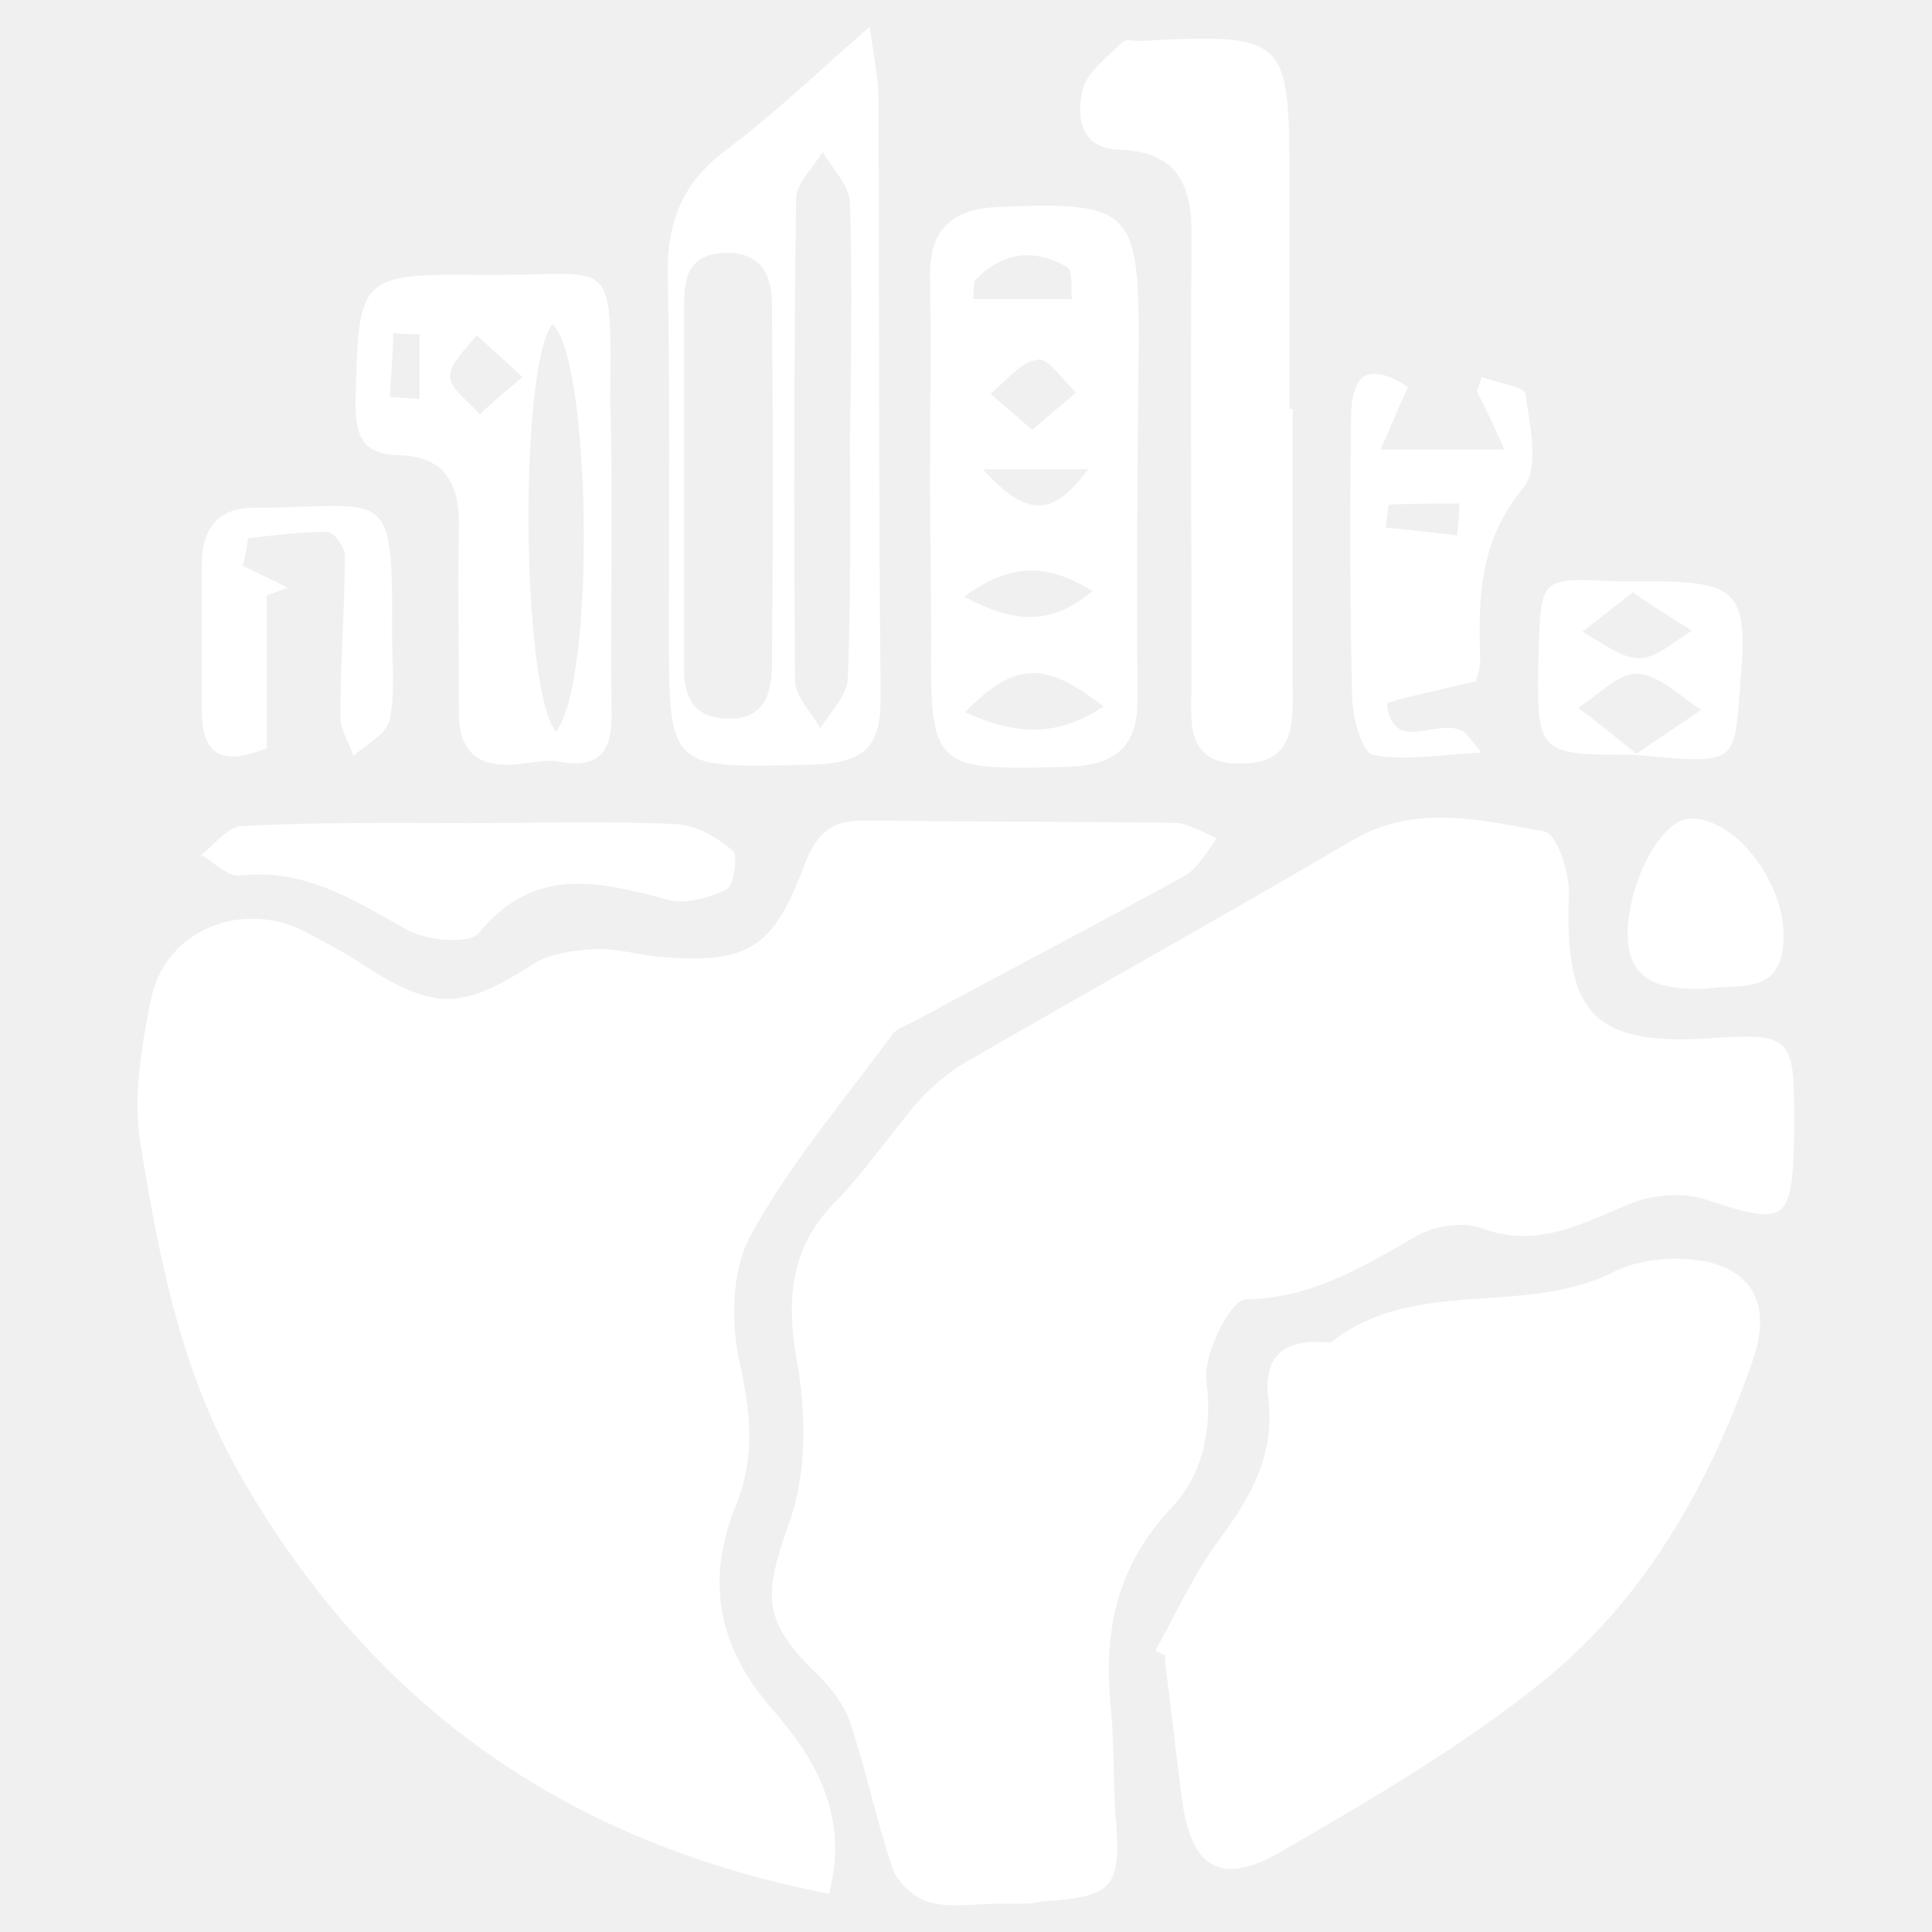
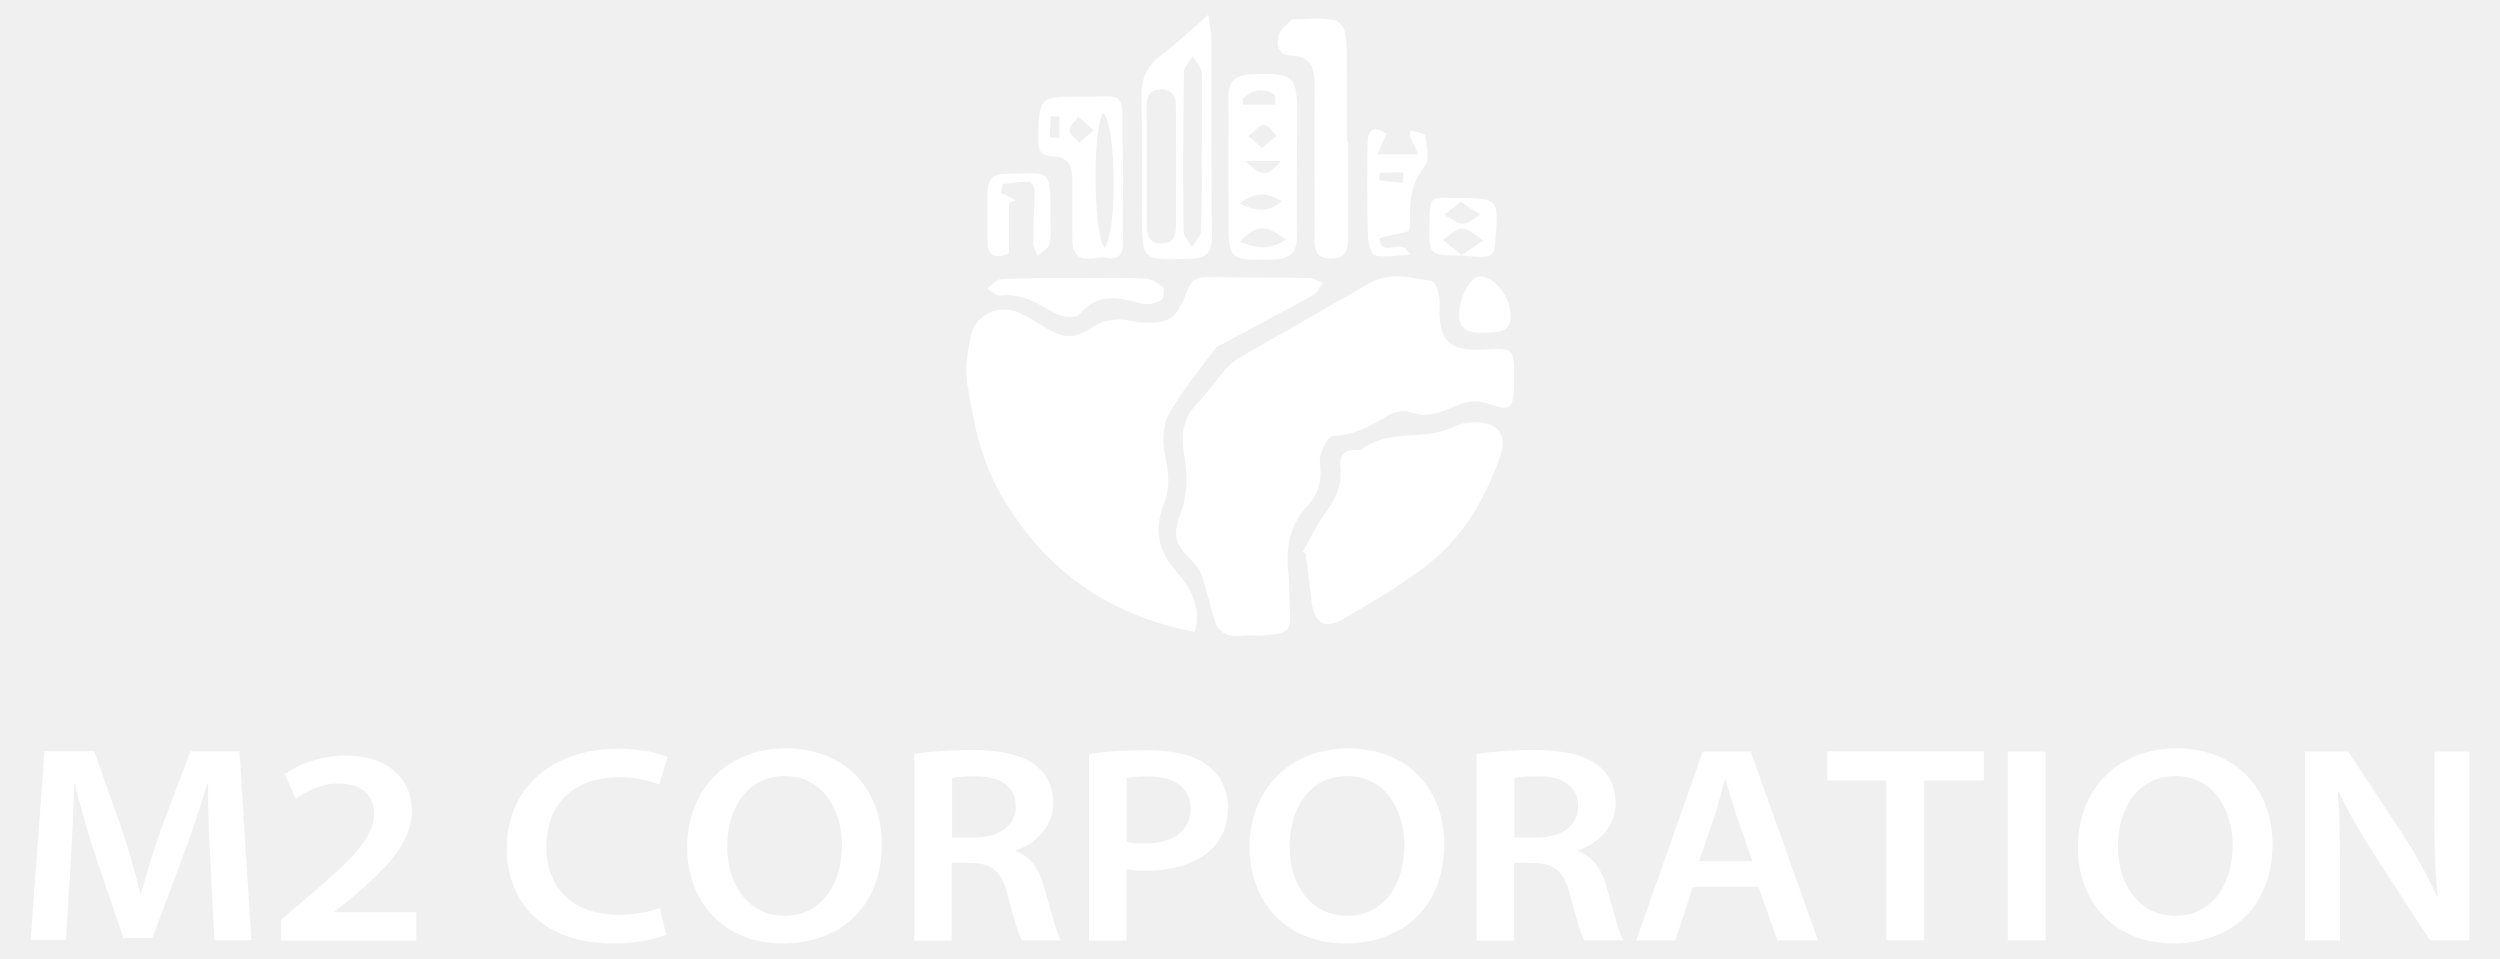
- <svg xmlns="http://www.w3.org/2000/svg" fill="white" version="1.1" id="Layer_1" x="0px" y="0px" viewBox="0 0 688 688" style="enable-background:new 0 0 688 688;" xml:space="preserve">
+ <svg xmlns="http://www.w3.org/2000/svg" version="1.1" id="Layer_1" x="0px" y="0px" viewBox="0 0 2416.88 926.17" style="enable-background:new 0 0 2416.88 926.17;" xml:space="preserve">
+   <style type="text/css">
+ 	.st0{fill:#FFFFFF;}
+ </style>
  <g>
-     <path d="M295.2,674.4C201,656,132.6,607.1,86,526.1C64.5,489,56.7,448.3,50,407.3c-2.7-16.8,0.4-35.2,3.9-52   c5.1-23.9,31.7-34.8,54-23.9c7.4,3.9,14.9,7.8,21.9,12.5c25,16,34.8,15.6,59.8-0.4c5.9-3.9,14.5-5.1,21.9-5.5   c7.8-0.4,15.6,2,23.1,2.7c31.3,2.7,40.7-2.7,51.6-32.1c3.9-10.2,8.6-16.4,20.7-16.4c37.2,0.4,73.9,0.4,111.1,0.8   c5.1,0,10.2,3.5,15.3,5.5c-3.5,4.7-6.6,10.6-11.3,13.3c-32.5,18-64.9,34.8-97.4,52.4c-2.3,1.2-5.1,2-6.6,3.9   c-17.6,23.9-36.8,46.5-50.8,72c-6.6,12.1-7,30.5-3.9,44.6c3.9,18,5.9,33.6-1.2,51.2c-10.6,26.2-7,49.7,12.5,72.3   C289.8,625.5,302.7,646.2,295.2,674.4z" />
-     <path d="M356.3,677.9c-8.6,0-17.2,1.6-25-0.4c-5.1-1.2-11.3-6.6-13.3-11.7c-5.9-17.2-9.4-35.2-15.3-52.4c-2-6.3-6.6-12.1-11.3-16.8   c-20.3-19.6-19.6-28.2-10.2-54.8c6.3-18,5.9-39.9,2.3-58.7c-3.5-21.1-1.6-38.7,12.9-54c11.3-11.3,20.3-25,30.9-37.2   c4.7-5.1,10.2-9.8,16-13.3c46.1-26.6,92.3-52.4,138.4-79.4c22.7-13.3,45.8-7,68.4-3.1c4.3,0.8,9,14.9,8.6,22.7   c-1.6,42.6,9,54,52,50.8c26.2-1.6,28.2,0,28.2,26.2c0,3.1,0,6.6,0,9.8c-0.8,30.1-3.1,30.9-31.7,21.5c-8.2-2.7-19.6-1.6-27.8,2   c-16.8,7-32.5,15.6-52,8.2c-6.6-2.3-16.4-0.8-22.7,2.7c-19.2,11-37.2,22.3-61,22.7c-5.5,0-15.3,19.6-14.1,28.9   c2.3,18-1.6,34-12.5,45.4c-19.9,21.1-24.2,44.6-21.5,71.6c1.2,12.1,0.8,24.6,1.6,37.2c2.3,26.6-0.4,29.7-26.2,31.3   C366.8,678.3,361.3,677.9,356.3,677.9L356.3,677.9z" />
-     <path d="M411.4,587.9c7.4-13.3,13.7-27.4,22.7-39.5c11.3-15.3,19.9-30.1,17.6-50.1c-2-15.3,5.5-21.5,20.3-20.3c0.8,0,1.6,0.4,2,0   c29.7-23.5,68.8-9,100.5-25c7-3.5,16.4-5.1,24.6-4.7c22.7,0.8,32.5,13.7,25.4,35.2c-15.3,44.2-37.9,84.9-74.3,114.6   c-28.9,23.5-61.8,42.6-94.2,61.4c-21.5,12.5-32.1,5.5-35.2-19.6c-2-14.9-3.5-29.7-5.5-44.6c-0.4-2-0.4-3.9-0.4-5.9   C413.7,589.1,412.6,588.3,411.4,587.9z" />
-     <path d="M331.2,173c0-24.6,0.4-49.3,0-73.9c-0.4-17.2,7.4-24.6,24.2-25.4c46.9-2,50.1,0.8,50.1,47.3c-0.4,42.2-0.8,84.5-0.4,126.7   c0.4,18.4-7.8,25-25.8,25.4c-46.9,1.2-48.1,0.8-47.7-45.8C331.6,209.4,331.2,191,331.2,173L331.2,173z M343.7,253.6   c17.6,8.2,32.9,9,49.3-2C371.9,235.2,361.3,235.6,343.7,253.6z M367.6,153.1c6.3-5.5,11-9.4,15.6-13.3c-4.7-4.3-9.8-12.5-13.7-11.7   c-6.3,0.8-11.3,7.8-16.8,12.1C356.6,143.7,360.9,147.2,367.6,153.1z M346.5,106.5c12.1,0,23.5,0,35.2,0c-0.4-3.9,0.4-10.2-1.6-11.3   c-11.7-7-23.5-5.5-32.9,4.7C346.9,100.3,346.9,101,346.5,106.5z M343.3,212.5c16.4,8.6,29.7,11.3,45.8-2   C372.7,200.4,359.8,200.4,343.3,212.5z M350,167.1c16,17.6,25,16.8,37.5,0C373.5,167.1,361.7,167.1,350,167.1z" />
-     <path d="M460.3,145.6c0,32.5,0,64.9,0,97.8c0,12.9,1.6,28.2-17.6,28.5c-21.5,0.8-18.4-16-18.4-29.3c0-52-0.4-104,0-156.4   c0.4-18.8-3.5-32.1-25.8-32.9c-14.1-0.4-15.3-12.1-12.9-21.5c1.6-6.3,9-11.7,14.1-16.8c1.2-1.2,3.9-0.4,5.9-0.4   c52.8-2.7,53.6-2,53.6,50.8c0,26.6,0,53.2,0,80.2C459.5,145.6,459.9,145.6,460.3,145.6z" />
-     <path d="M217.8,187.9c0,21.5-0.4,43,0,64.5c0.4,13.3-2.7,21.9-18.8,18.8c-4.3-0.8-9,0.4-13.7,0.8c-14.9,2-22.3-4.3-21.9-19.2   c0-21.5-0.4-43,0-64.5c0.4-15.3-4.3-25.8-21.5-26.2c-13.7-0.4-15.3-7.8-15.3-19.2c1.2-45,0.8-45.4,46.1-45c46.5,0.4,45-9,44.6,45   C217.8,157.7,217.8,173,217.8,187.9z M197.9,260.6c14.5-18,12.5-133.4-1.2-145.1C185,129.6,185.4,243.8,197.9,260.6z M186.1,134.3   c-7-6.6-11.7-10.6-16.4-14.9c-3.5,4.7-9.4,9.8-9.4,14.5c0,4.7,6.6,9,10.6,13.7C174.8,143.7,179.1,140.1,186.1,134.3z M138.8,141.3   c3.5,0.4,7,0.4,10.6,0.8c0-7.8,0-15.3,0-23.1c-3.1,0-6.3,0-9.4-0.4C140,126.5,139.2,133.9,138.8,141.3z" />
-     <path d="M309.7,9.5c1.6,11.7,3.1,18.8,3.1,25.4c0.4,70.4,0,140.8,0.8,211.2c0.4,18.4-3.9,25.8-25,26.2   c-50.1,1.2-50.4,2.3-50.4-47.3c0-42.2,0.4-84.9-0.4-127.1c-0.4-18.4,5.1-32.5,19.9-43.8C274.9,41.2,290.2,26.7,309.7,9.5z    M243.6,171.8c0,21.9,0,44.2,0,66.1c0,10.2,3.1,17.6,15.3,18c12.9,0.4,15.6-8.2,16-17.6c0.4-43.4,0.4-86.8,0-130.2   c0-11-4.7-18.8-17.6-18c-12.9,0.8-13.7,9.8-13.7,19.6C243.6,130.4,243.6,151.1,243.6,171.8z M302.7,155.8L302.7,155.8   c0.4-27.8,0.8-55.9,0-83.7c-0.4-6.3-6.3-12.1-9.8-18c-3.1,5.5-9.4,11-9.4,16.8c-0.8,57.1-0.8,114.2-0.4,171.3   c0,5.9,5.9,11.3,9,17.2c3.5-5.9,9.8-11.7,9.8-18C303.1,212.9,302.7,184.3,302.7,155.8z" />
-     <path d="M525.6,242.6c-12.9,3.1-31.7,7-31.7,8.2c2.3,18.8,19.2,3.5,27.8,10.2c0.4,0.4,0.8,0.8,5.9,7c-15.6,0.8-27.8,3.1-38.7,0.8   c-3.9-0.8-7.4-13.7-7.4-21.1c-0.8-32.5-0.8-64.9-0.4-97.8c0-12.1,2.7-23.5,20.3-12.1c-3.1,6.6-5.5,12.9-9.8,22.3   c15.6,0,28.5,0,44.2,0c-4.3-9.4-7-15.3-9.8-20.7c0.4-1.6,1.2-3.5,1.6-5.1c5.5,2,15.3,3.5,15.6,5.9c1.6,11.3,5.1,26.6-0.8,33.6   c-15.6,18.8-16,39.1-15.3,60.6C527.2,237.9,526,241,525.6,242.6z M518.9,190.6c0.4-3.9,0.8-7.8,0.8-11.3c-8.2,0-16.8,0-25,0.4   c-0.4,0-0.8,5.5-1.2,8.2C501.7,188.6,510.3,189.8,518.9,190.6z" />
-     <path d="M167.4,293.1c24.6,0,49.3-0.8,73.9,0.4c6.6,0.4,14.1,4.7,19.6,9.4c2,1.6,0.4,12.1-2,13.7c-6.3,3.1-14.5,5.5-20.7,3.9   c-24.6-6.6-47.7-12.5-67.7,11.7c-3.5,4.3-18.8,2.7-25.8-1.2c-18.8-10.6-36.4-21.9-59.4-19.2c-4.3,0.4-9-4.7-13.7-7.4   c4.7-3.5,9.4-9.8,14.1-10.2C113,292.7,140.4,293.1,167.4,293.1L167.4,293.1z" />
-     <path d="M86.4,201.5c5.5,2.7,11,5.1,16,7.8c-2.3,0.8-5.1,2-7.4,2.7c0,18,0,35.6,0,54.4c-13.3,5.5-23.1,4.7-23.1-12.9   c0-17.6,0-35.2,0-52.8c0-12.5,5.9-19.9,18.4-19.9c47.7,0,49.7-9.4,49.3,44.6c0,10.6,1.2,21.1-0.8,30.9c-1.2,5.1-8.2,8.6-12.9,12.9   c-1.6-4.7-4.7-9.4-4.7-14.1c0-19.2,1.6-38.3,1.6-57.5c0-2.7-3.9-8.2-6.3-8.2c-9.4,0-18.8,1.2-28.2,2.3   C88,195.3,87.2,198.4,86.4,201.5z" />
-     <path d="M582.3,268.8c-35.2,0-35.2,0-34.4-36.4c0.8-27,0.8-26.6,27-25.4c3.9,0,7.8,0,11.7,0c32.1,0,36,3.5,33.2,35.6   C617.5,272.3,619.4,272.3,582.3,268.8z M582.7,268.4c9.8-6.6,16.4-11,23.1-15.6c-7.4-4.7-14.9-12.5-22.7-12.9   c-6.6-0.4-14.1,7.8-21.1,12.1C568.2,256.7,574.5,261.8,582.7,268.4z M581.5,210.9c-7,5.5-12.5,9.8-18,14.1   c6.6,3.5,13.7,9.4,20.3,9.4c6.3,0,12.5-6.3,18.8-9.8C596.4,220.7,589.7,216.8,581.5,210.9z" />
-     <path d="M608.1,352.1c-16,0.4-28.5-1.6-28.5-19.9c0.4-19.2,12.5-40.7,22.3-40.7c16-0.4,34.4,23.1,33.2,43.8   C634.3,354.8,618.3,350.2,608.1,352.1z" />
+     <g>
+       <path class="st0" d="M1155.21,611.06c-84.59-16.45-145.95-60.39-187.76-133.17c-19.36-33.29-26.32-69.88-32.33-106.65    c-2.52-15.1,0.39-31.55,3.48-46.65c4.65-21.49,28.45-31.16,48.39-21.49c6.58,3.48,13.36,6.97,19.74,11.23    c22.45,14.32,31.16,13.94,53.62-0.39c5.23-3.48,12.97-4.65,19.74-5.03c6.97-0.39,13.94,1.74,20.71,2.52    c28.07,2.52,36.58-2.52,46.26-28.84c3.48-9.1,7.74-14.71,18.58-14.71c33.49,0.39,66.39,0.39,99.68,0.77c4.65,0,9.1,3.1,13.74,5.03    c-3.1,4.26-6,9.48-10.07,12c-29.23,16.07-58.26,31.16-87.49,47.04c-2.13,1.16-4.65,1.74-6,3.48    c-15.87,21.49-33.1,41.81-45.68,64.65c-6,10.84-6.19,27.29-3.48,40.07c3.48,16.07,5.23,30.2-1.16,45.87    c-9.48,23.61-6.19,44.71,11.23,64.84C1150.37,567.32,1161.79,585.9,1155.21,611.06z" />
+       <path class="st0" d="M1209.99,614.35c-7.74,0-15.48,1.36-22.45-0.39c-4.65-1.16-10.06-6-12-10.45    c-5.23-15.48-8.52-31.55-13.74-47.04c-1.74-5.61-6-10.84-10.07-15.1c-18.19-17.61-17.61-25.36-9.1-49.16    c5.61-16.07,5.23-35.81,2.13-52.65c-3.1-18.97-1.36-34.65,11.61-48.39c10.06-10.07,18.19-22.45,27.68-33.49    c4.26-4.65,9.1-8.71,14.32-12c41.42-23.81,82.84-47.04,124.27-71.23c20.32-12,41.04-6.19,61.36-2.71    c3.87,0.77,8.13,13.36,7.74,20.32c-1.36,38.33,8.13,48.39,46.65,45.68c23.61-1.36,25.36,0,25.36,23.61c0,2.71,0,6,0,8.71    c-0.77,27.1-2.71,27.68-28.45,19.36c-7.36-2.52-17.61-1.36-24.97,1.74c-15.1,6.19-29.23,13.94-46.65,7.36    c-6-2.13-14.71-0.77-20.32,2.52c-17.23,9.87-33.49,19.94-54.78,20.32c-5.03,0-13.74,17.61-12.58,25.94    c2.13,16.07-1.36,30.58-11.23,40.84c-17.81,18.97-21.68,40.07-19.36,64.26c1.16,10.84,0.77,22.07,1.36,33.49    c2.13,23.81-0.39,26.71-23.61,28.07C1219.47,614.55,1214.44,614.35,1209.99,614.35L1209.99,614.35z" />
+       <path class="st0" d="M1259.54,533.44c6.58-12,12.39-24.58,20.32-35.42c10.06-13.74,17.81-27.1,15.87-44.91    c-1.74-13.74,5.03-19.36,18.19-18.19c0.77,0,1.36,0.39,1.74,0c26.71-21.1,61.75-8.13,90.2-22.45c6.19-3.1,14.71-4.65,22.07-4.26    c20.32,0.77,29.23,12.39,22.84,31.55c-13.74,39.68-34.07,76.26-66.78,102.98c-25.94,21.1-55.55,38.33-84.59,55.17    c-19.36,11.23-28.84,5.03-31.55-17.61c-1.74-13.36-3.1-26.71-5.03-40.07c-0.39-1.74-0.39-3.48-0.39-5.23    C1261.48,534.61,1260.51,533.83,1259.54,533.44z" />
+       <path class="st0" d="M1187.54,161.03c0-22.07,0.39-44.33,0-66.39c-0.39-15.48,6.58-22.07,21.68-22.84    c42.2-1.74,44.91,0.77,44.91,42.39c-0.39,37.94-0.77,75.88-0.39,113.81c0.39,16.45-6.97,22.45-23.23,22.84    c-42.2,1.16-43.16,0.77-42.78-41.04C1187.92,193.74,1187.54,177.1,1187.54,161.03L1187.54,161.03z M1198.76,233.42    c15.87,7.36,29.61,8.13,44.33-1.74C1223.92,216.78,1214.44,217.16,1198.76,233.42z M1220.25,143.22c5.61-5.03,9.87-8.52,13.94-12    c-4.26-3.87-8.71-11.23-12.39-10.45c-5.61,0.77-10.07,6.97-15.1,10.84C1210.18,134.71,1214.05,137.8,1220.25,143.22z     M1201.28,101.22c10.84,0,21.1,0,31.55,0c-0.39-3.48,0.39-9.1-1.35-10.07c-10.45-6.19-21.1-5.03-29.61,4.26    C1201.47,95.8,1201.47,96.38,1201.28,101.22z M1198.37,196.45c14.71,7.74,26.71,10.07,41.04-1.74    C1224.7,185.61,1213.08,185.61,1198.37,196.45z M1204.37,155.61c14.32,15.87,22.45,15.1,33.68,0    C1225.47,155.61,1214.83,155.61,1204.37,155.61z" />
+       <path class="st0" d="M1303.28,136.45c0,29.23,0,58.26,0,87.88c0,11.61,1.36,25.36-15.87,25.55    c-19.36,0.77-16.45-14.32-16.45-26.32c0-46.65-0.39-93.3,0-140.33c0.39-16.84-3.1-28.84-23.23-29.61    c-12.58-0.39-13.74-10.84-11.61-19.36c1.36-5.61,8.13-10.45,12.58-15.1c1.16-1.16,3.48-0.39,5.23-0.39    c47.42-2.52,48.2-1.74,48.2,45.68c0,23.81,0,47.81,0,72.01C1302.7,136.45,1303.09,136.45,1303.28,136.45z" />
+       <path class="st0" d="M1085.72,174.39c0,19.36-0.39,38.52,0,57.87c0.39,12-2.52,19.74-16.84,16.84c-3.87-0.77-8.13,0.39-12.39,0.77    c-13.36,1.74-19.94-3.87-19.74-17.23c0-19.36-0.39-38.52,0-57.87c0.39-13.74-3.87-23.23-19.36-23.61    c-12.39-0.39-13.74-6.97-13.74-17.23c1.16-40.45,0.77-40.84,41.42-40.45c41.81,0.39,40.45-8.13,40.07,40.45    C1085.72,147.29,1085.72,161.03,1085.72,174.39z M1067.72,239.62c12.97-16.07,11.23-119.81-1.16-130.27    C1056.3,122.13,1056.49,224.52,1067.72,239.62z M1057.27,126.19c-6.19-6-10.45-9.48-14.71-13.36c-3.1,4.26-8.52,8.71-8.52,12.97    c0,4.26,6,8.13,9.48,12.39C1047.01,134.71,1050.88,131.42,1057.27,126.19z M1014.68,132.58c3.1,0.39,6.19,0.39,9.48,0.77    c0-6.97,0-13.74,0-20.71c-2.71,0-5.61,0-8.52-0.39C1015.85,119.22,1015.07,125.8,1014.68,132.58z" />
+       <path class="st0" d="M1168.18,14.12c1.36,10.45,2.71,16.84,2.71,22.84c0.39,63.29,0,126.4,0.77,189.69    c0.39,16.45-3.48,23.23-22.45,23.61c-44.91,1.16-45.29,2.13-45.29-42.39c0-37.94,0.39-76.26-0.39-114.2    c-0.39-16.45,4.65-29.23,17.81-39.29C1137.02,42.57,1150.76,29.6,1168.18,14.12z M1108.76,159.87c0,19.74,0,39.68,0,59.42    c0,9.1,2.71,15.87,13.74,16.07c11.61,0.39,13.94-7.36,14.32-15.87c0.39-38.91,0.39-78.01,0-116.91c0-9.87-4.26-16.84-15.87-16.07    c-11.61,0.77-12.39,8.71-12.39,17.61C1108.76,122.71,1108.76,141.29,1108.76,159.87z M1161.79,145.55L1161.79,145.55    c0.39-24.97,0.77-50.13,0-75.1c-0.39-5.61-5.61-10.84-8.71-16.07c-2.71,5.03-8.52,9.87-8.52,15.1    c-0.77,51.29-0.77,102.59-0.39,153.88c0,5.23,5.23,10.07,8.13,15.48c3.1-5.23,8.71-10.45,8.71-16.07    C1162.18,196.84,1161.79,171.1,1161.79,145.55z" />
+       <path class="st0" d="M1361.93,223.55c-11.61,2.71-28.45,6.19-28.45,7.36c2.13,16.84,17.23,3.1,24.97,9.1    c0.39,0.39,0.77,0.77,5.23,6.19c-13.94,0.77-24.97,2.71-34.65,0.77c-3.48-0.77-6.58-12.39-6.58-18.97    c-0.77-29.23-0.77-58.26-0.39-87.88c0-10.84,2.52-21.1,18.19-10.84c-2.71,6-5.03,11.61-8.71,19.94c13.94,0,25.55,0,39.68,0    c-3.87-8.52-6.19-13.74-8.71-18.58c0.39-1.36,1.16-3.1,1.36-4.65c5.03,1.74,13.74,3.1,13.94,5.23c1.35,10.07,4.65,23.81-0.77,30.2    c-13.94,16.84-14.32,35.03-13.74,54.39C1363.48,219.29,1362.32,222,1361.93,223.55z M1355.93,176.71    c0.39-3.48,0.77-6.97,0.77-10.07c-7.36,0-15.1,0-22.45,0.39c-0.39,0-0.77,5.03-1.16,7.36    C1340.45,174.97,1348.19,176.13,1355.93,176.71z" />
+       <path class="st0" d="M1040.43,268.85c22.07,0,44.33-0.77,66.39,0.39c6,0.39,12.58,4.26,17.61,8.52    c1.74,1.36,0.39,10.84-1.74,12.39c-5.61,2.71-12.97,5.03-18.58,3.48c-22.07-6-42.78-11.23-60.78,10.45    c-3.1,3.87-16.84,2.52-23.23-1.16c-16.84-9.48-32.71-19.74-53.42-17.23c-3.87,0.39-8.13-4.26-12.39-6.58    c4.26-3.1,8.52-8.71,12.58-9.1C991.65,268.46,1016.23,268.85,1040.43,268.85L1040.43,268.85z" />
+       <path class="st0" d="M967.65,186.58c5.03,2.52,9.87,4.65,14.32,6.97c-2.13,0.77-4.65,1.74-6.58,2.52c0,16.07,0,31.94,0,48.78    c-12,5.03-20.71,4.26-20.71-11.61s0-31.55,0-47.42c0-11.23,5.23-17.81,16.45-17.81c42.78,0,44.71-8.52,44.33,40.07    c0,9.48,1.16,18.97-0.77,27.68c-1.16,4.65-7.36,7.74-11.61,11.61c-1.36-4.26-4.26-8.52-4.26-12.58c0-17.23,1.36-34.45,1.36-51.68    c0-2.52-3.48-7.36-5.61-7.36c-8.52,0-16.84,1.16-25.36,2.13C969.2,180.97,968.42,183.87,967.65,186.58z" />
+       <path class="st0" d="M1412.84,246.97c-31.55,0-31.55,0-30.97-32.71c0.77-24.2,0.77-23.81,24.2-22.84c3.48,0,6.97,0,10.45,0    c28.84,0,32.33,3.1,29.81,31.94C1444.59,250.07,1446.13,250.07,1412.84,246.97z M1413.23,246.59c8.71-6,14.71-9.87,20.71-13.94    c-6.58-4.26-13.36-11.23-20.32-11.61c-6-0.39-12.58,6.97-18.97,10.84C1400.26,236.13,1405.87,240.78,1413.23,246.59z     M1412.26,195.1c-6.19,5.03-11.23,8.71-16.07,12.58c6,3.1,12.39,8.52,18.19,8.52c5.61,0,11.23-5.61,16.84-8.71    C1425.62,203.81,1419.62,200.32,1412.26,195.1z" />
+       <path class="st0" d="M1436.07,321.69c-14.32,0.39-25.55-1.36-25.55-17.81c0.39-17.23,11.23-36.58,19.94-36.58    c14.32-0.39,30.97,20.71,29.81,39.29C1459.49,324.2,1445.17,320.14,1436.07,321.69z" />
+     </g>
+     <g>
+       <g>
+         <path class="st0" d="M203.47,834.63c-1.16-23.61-2.52-51.87-2.32-76.84h-0.77c-6.58,22.45-14.9,47.04-23.61,70.07l-29.42,78.97     h-28.07l-26.52-78.01c-7.74-23.42-14.9-48.2-20.32-71.23h-0.58c-0.77,23.81-2.13,53.04-3.68,77.81l-4.45,73.36H29.65L43,726.23     h48l26.13,73.36c7.16,21.49,13.55,43.16,18.39,63.68h0.97c5.42-19.94,12.19-42.2,19.94-63.68l27.68-73.17h47.42l11.42,182.53     h-35.62L203.47,834.63z" />
+         <path class="st0" d="M271.79,909.15v-20.13l22.84-19.36c45.29-38.33,66.78-59.42,66.97-82.65c0-15.87-9.29-29.61-34.45-29.61     c-17.03,0-31.55,7.94-41.23,14.71l-10.65-23.61c13.94-10.07,35.03-18,59.23-18c42.78,0,63.68,24.58,63.68,53.23     c0,30.97-24.39,55.75-58.07,84.2l-16.65,13.36v0.58h78.97v27.49H271.79V909.15z" />
+         <path class="st0" d="M644.01,903.73c-8.71,3.87-27.68,8.32-51.87,8.32c-63.49,0-102.2-36.39-102.2-91.94     c0-60,45.87-96.2,107.04-96.2c24,0,41.04,4.45,48.39,8.13l-7.94,26.52c-9.29-3.87-22.65-7.16-39.1-7.16     c-40.84,0-70.07,23.23-70.07,67.17c0,40.26,25.74,65.81,69.68,65.81c14.71,0,30.2-2.71,39.87-6.58L644.01,903.73z" />
+         <path class="st0" d="M852.48,816.05c0,61.17-40.65,96.01-95.81,96.01c-56.52,0-92.33-39.49-92.33-92.91     c0-56.13,38.91-95.62,95.23-95.62C818.22,723.52,852.48,763.78,852.48,816.05z M703.05,818.56c0,37.16,20.71,66.78,55.55,66.78     c35.23,0,55.36-30,55.36-68.13c0-34.45-18.78-66.97-55.17-66.97C722.6,750.23,703.05,781.01,703.05,818.56z" />
+         <path class="st0" d="M883.84,728.94c13.94-2.32,34.26-3.87,55.36-3.87c28.65,0,48.2,4.45,61.75,14.71     c11.03,8.32,17.23,20.9,17.23,36.58c0,23.42-17.42,39.49-36.39,45.68v0.77c14.52,5.03,23.03,17.61,27.87,35.42     c6.39,22.84,11.81,43.75,15.87,50.91h-37.55c-3.1-5.23-7.94-20.32-13.55-42.97c-5.81-23.81-15.29-31.55-36-31.94h-18.39v75.1     h-36.2V728.94z M920.23,809.66h21.68c24.78,0,40.07-12,40.07-30c0-19.94-15.29-29.23-38.91-29.23c-11.61,0-18.97,0.77-22.65,1.74     v57.49H920.23z" />
+         <path class="st0" d="M1052.82,728.94c13.36-2.13,31.36-3.68,55.94-3.68c26.71,0,46.07,5.03,58.84,14.9     c12,8.9,19.55,23.23,19.55,40.45c0,17.23-6,31.55-17.03,41.42c-14.71,13.36-37.36,19.74-63.29,19.74     c-6.77,0-12.97-0.39-17.81-1.36v68.91h-36.2L1052.82,728.94L1052.82,728.94z M1089.01,813.92c4.65,1.16,10.45,1.55,18,1.55     c27.29,0,43.94-12.39,43.94-33.87c0-20.13-15.48-30.97-40.65-30.97c-10.07,0-17.23,0.77-21.1,1.55v61.75H1089.01z" />
+         <path class="st0" d="M1396.19,816.05c0,61.17-40.65,96.01-95.81,96.01c-56.52,0-92.33-39.49-92.33-92.91     c0-56.13,38.91-95.62,95.23-95.62C1361.93,723.52,1396.19,763.78,1396.19,816.05z M1246.77,818.56     c0,37.16,20.71,66.78,55.55,66.78c35.23,0,55.36-30,55.36-68.13c0-34.45-18.78-66.97-55.17-66.97     C1266.31,750.23,1246.77,781.01,1246.77,818.56z" />
+         <path class="st0" d="M1427.55,728.94c13.94-2.32,34.26-3.87,55.36-3.87c28.65,0,48.2,4.45,61.75,14.71     c11.03,8.32,17.23,20.9,17.23,36.58c0,23.42-17.42,39.49-36.39,45.68v0.77c14.52,5.03,23.03,17.61,27.87,35.42     c6.39,22.84,11.81,43.75,15.87,50.91h-37.55c-3.1-5.23-7.94-20.32-13.55-42.97c-5.81-23.81-15.29-31.55-36-31.94h-18.39v75.1     h-36.2V728.94z M1463.94,809.66h21.68c24.78,0,40.07-12,40.07-30c0-19.94-15.29-29.23-38.91-29.23     c-11.61,0-18.97,0.77-22.65,1.74v57.49H1463.94z" />
+         <path class="st0" d="M1636.6,857.47l-17.03,51.68h-37.74l64.26-182.53h46.45l65.04,182.53h-39.29l-18.19-51.68H1636.6z      M1694.09,832.3l-15.68-44.91c-3.87-11.23-7.16-23.81-10.26-34.26h-0.58c-2.9,10.65-6,23.42-9.48,34.26l-15.48,45.1h51.49V832.3z     " />
+         <path class="st0" d="M1823.58,754.49h-57.1v-28.07h151.37v28.07h-57.68v154.46h-36.58L1823.58,754.49L1823.58,754.49z" />
+         <path class="st0" d="M1977.65,726.62v182.53h-36.58V726.62H1977.65z" />
+         <path class="st0" d="M2196.96,816.05c0,61.17-40.65,96.01-95.81,96.01c-56.52,0-92.33-39.49-92.33-92.91     c0-56.13,38.71-95.62,95.23-95.62C2162.51,723.52,2196.96,763.78,2196.96,816.05z M2047.53,818.56     c0,37.16,20.71,66.78,55.55,66.78c35.23,0,55.36-30,55.36-68.13c0-34.45-18.78-66.97-55.17-66.97     C2067.08,750.23,2047.53,781.01,2047.53,818.56z" />
+         <path class="st0" d="M2228.32,909.15V726.62h41.81l51.68,78.39c13.16,20.13,24.78,41.42,34.07,61.17l0.77-0.19     c-2.52-24.2-3.29-47.81-3.29-75.68v-63.68h33.87v182.53h-37.94l-52.26-80.33c-12.78-20.13-26.13-42.2-35.81-62.91l-0.97,0.19     c1.55,23.61,1.94,47.81,1.94,77.81v65.23L2228.32,909.15L2228.32,909.15z" />
+       </g>
+     </g>
  </g>
</svg>
